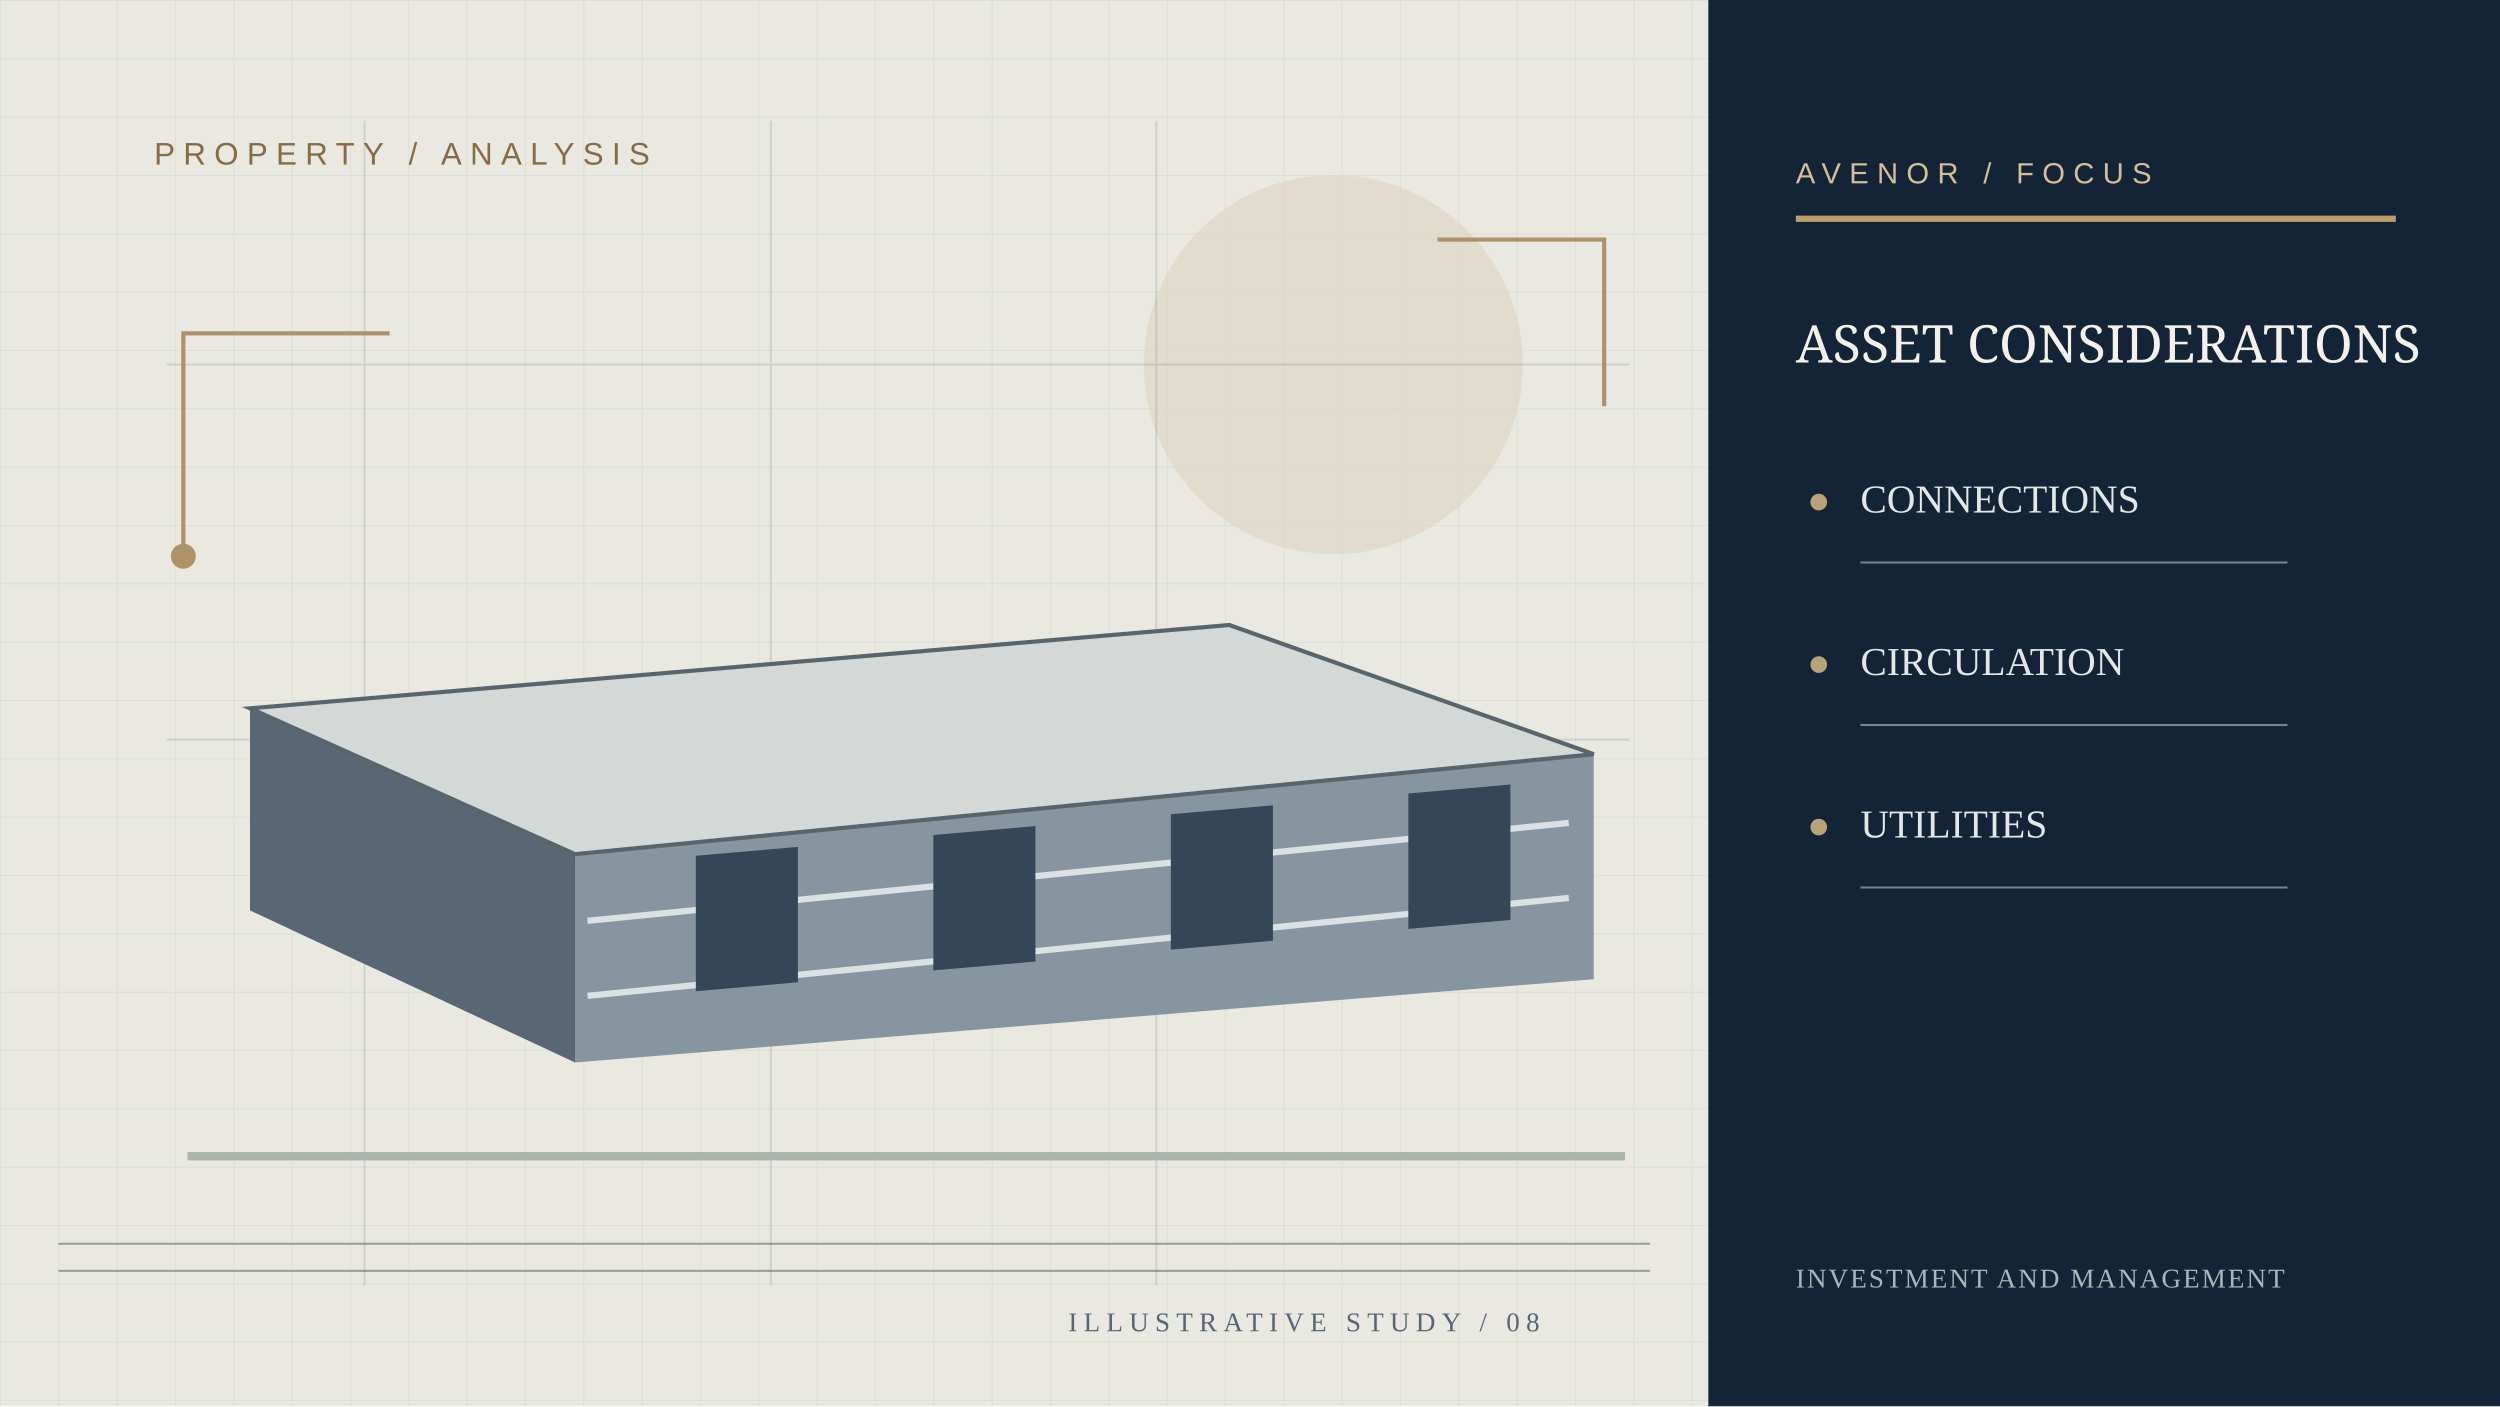
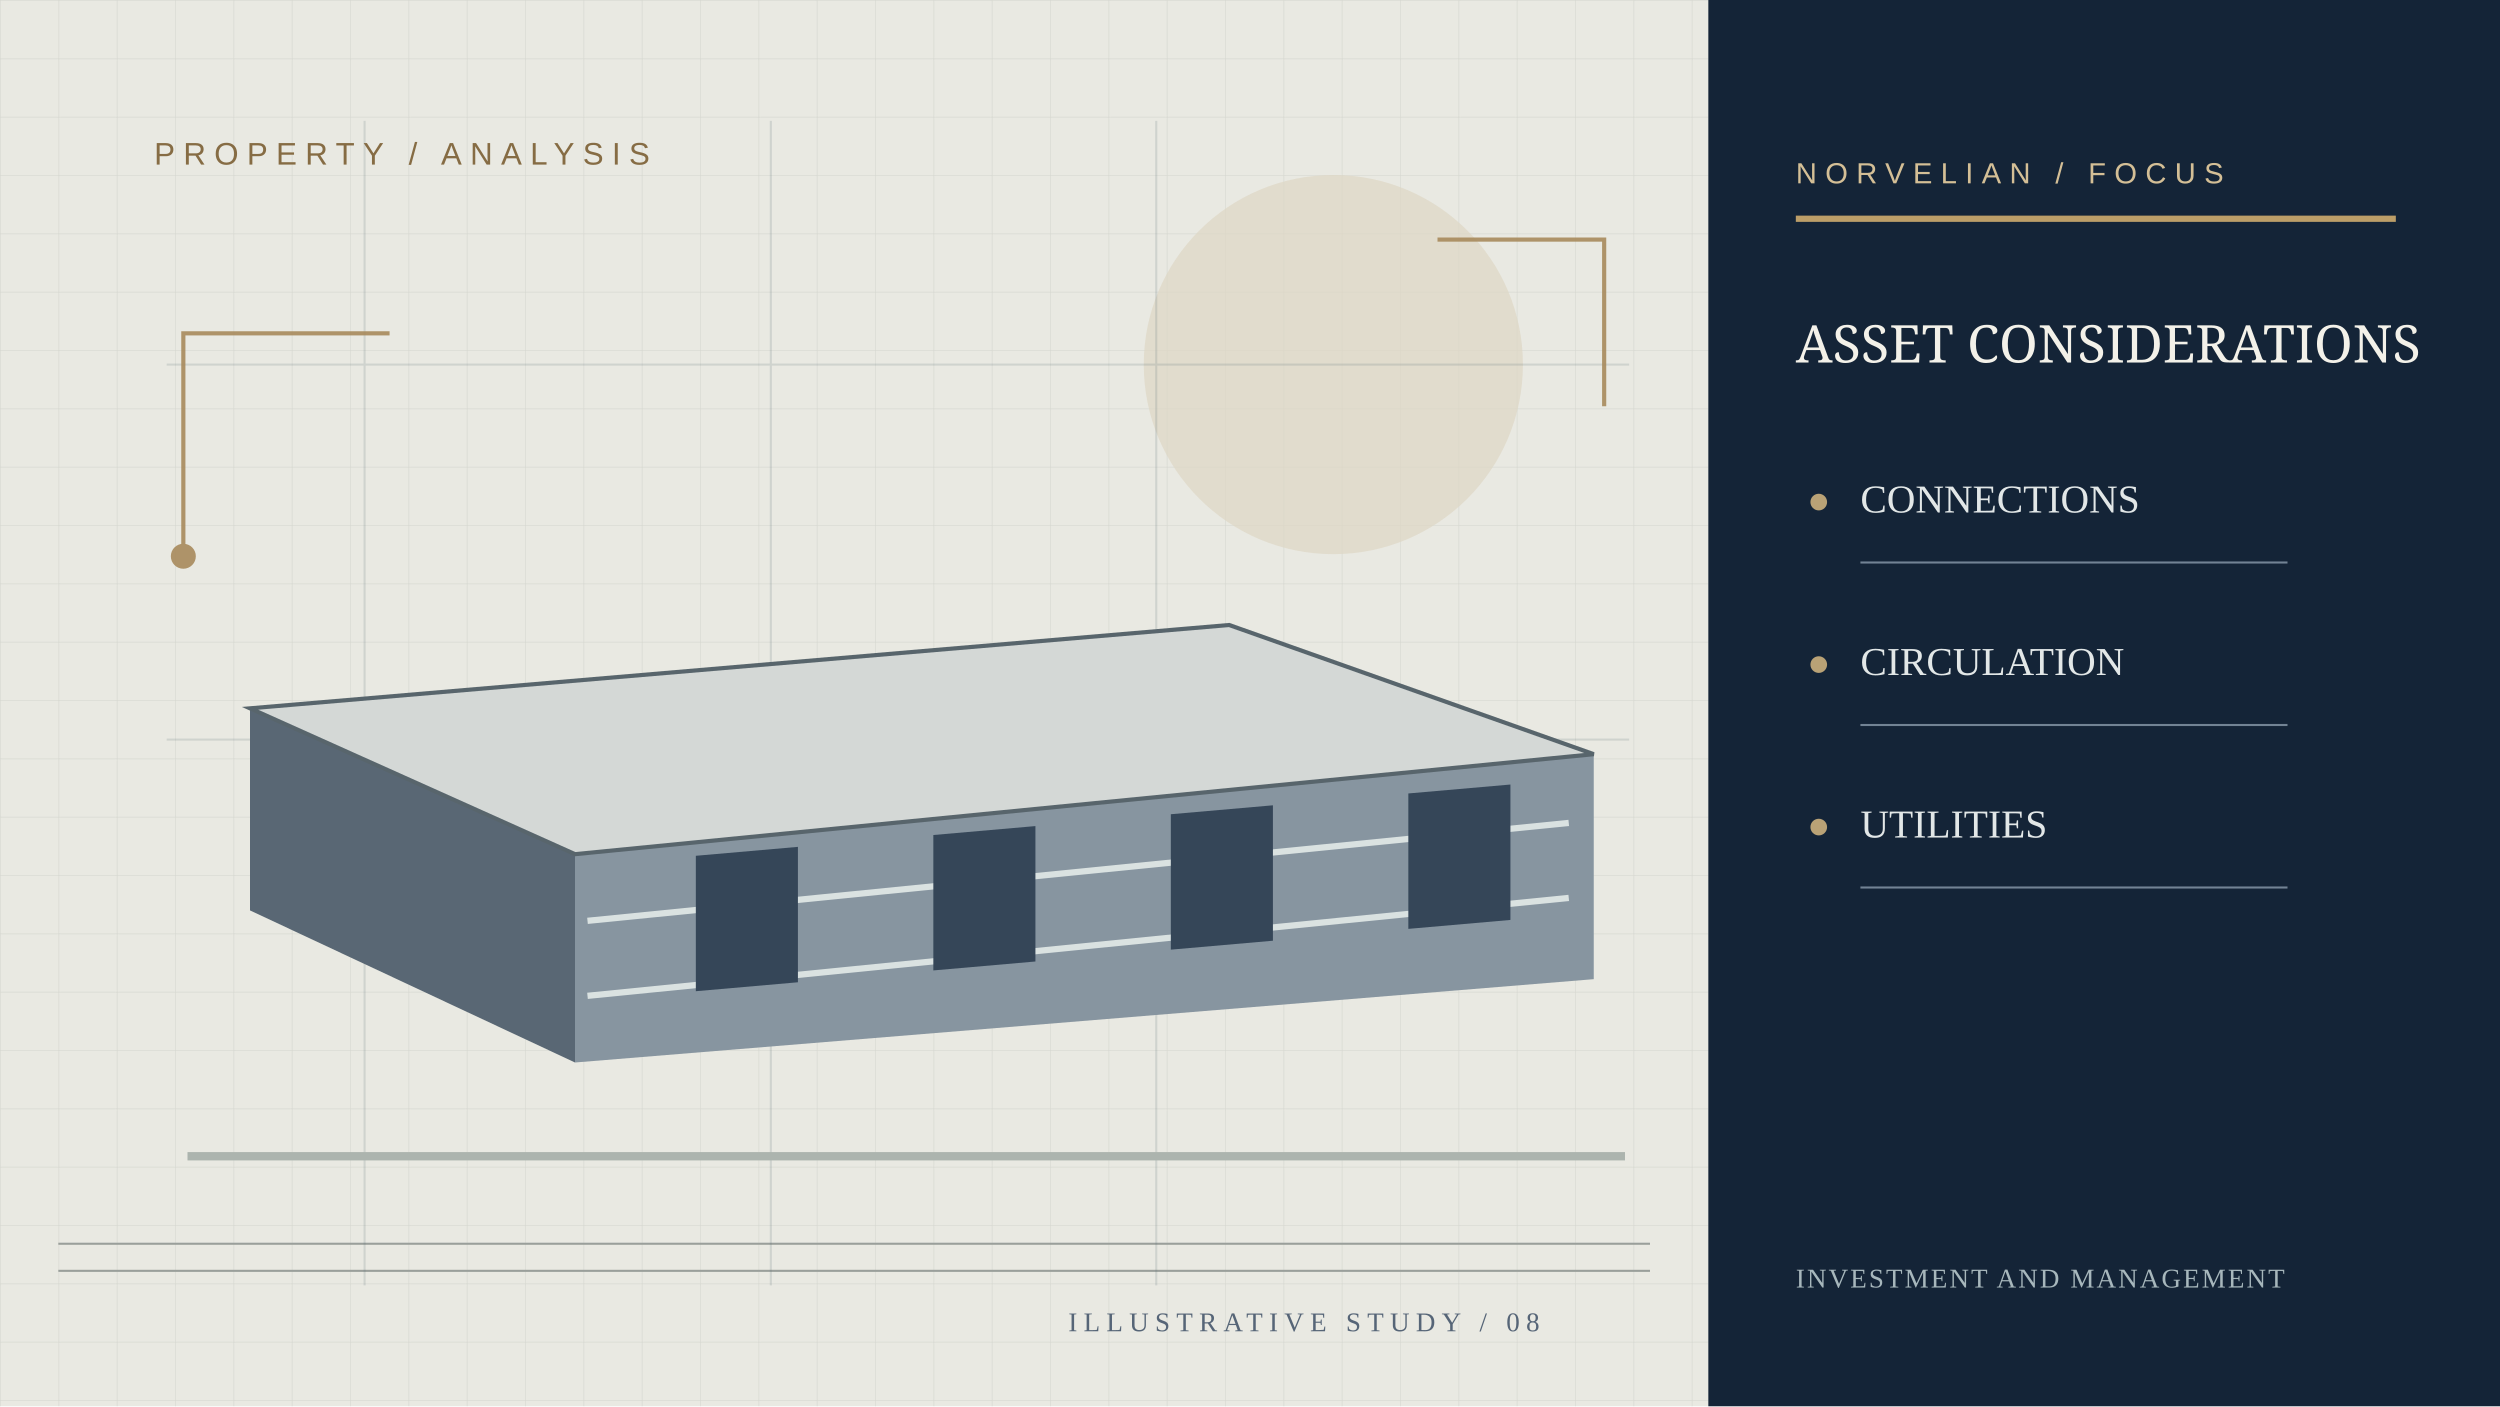
<svg xmlns="http://www.w3.org/2000/svg" viewBox="0 0 1200 675" role="img" aria-labelledby="title">
  <defs>
    <pattern id="paper" width="28" height="28" patternUnits="userSpaceOnUse">
      <path d="M28 0H0V28" fill="none" stroke="#d5d6cf" stroke-width=".55" />
    </pattern>
    <linearGradient id="light" x2="0" y2="1">
      <stop stop-color="#ebe9e2" />
      <stop offset="1" stop-color="#d9ddd8" />
    </linearGradient>
  </defs>
  <rect width="1200" height="675" fill="#e9e9e2" />
  <rect x="0" y="0" width="820" height="675" fill="url(#paper)" />
  <path d="M28 597H792M28 610H792" stroke="#9a9f9b" stroke-width="1" />
  <circle cx="640" cy="175" r="91" fill="#ded7c5" opacity=".72" />
  <g opacity=".18" stroke="#596e74" fill="none">
    <path d="M80 175H782M80 355H782M175 58V617M370 58V617M555 58V617" stroke-width="1" />
  </g>
  <polygon points="120,340 590,300 765,362 276,410" fill="#c7c4bc" />
  <polygon points="120,340 276,410 276,510 120,437" fill="#596774" />
  <polygon points="276,410 765,362 765,470 276,510" fill="#8795a0" />
  <polygon points="120,340 590,300 765,362 276,410" fill="#d4d8d6" stroke="#58656c" stroke-width="2" />
  <path d="M282 442 753 395M282 478 753 431" stroke="#dae2e1" stroke-width="3" />
  <g fill="#354658">
    <rect x="334" y="440" width="49" height="65" transform="skewY(-5)" />
    <rect x="448" y="440" width="49" height="65" transform="skewY(-5)" />
    <rect x="562" y="440" width="49" height="65" transform="skewY(-5)" />
    <rect x="676" y="440" width="49" height="65" transform="skewY(-5)" />
  </g>
  <path d="M90 555H780" stroke="#acb4ae" stroke-width="4" />
  <g fill="none" stroke="#a78a5c" stroke-width="2" opacity=".9">
    <path d="M88 267V160H187" />
    <circle cx="88" cy="267" r="5" fill="#a78a5c" />
    <path d="M690 115H770V195" />
  </g>
  <text x="74" y="79" fill="#866c44" font-size="15" font-family="Arial,sans-serif" letter-spacing="4">PROPERTY / ANALYSIS</text>
  <text x="739" y="639" text-anchor="end" fill="#566577" font-size="13" letter-spacing="3">ILLUSTRATIVE STUDY / 08</text>
  <rect x="820" width="380" height="675" fill="#142437" />
  <path d="M862 105H1150" stroke="#bc9e68" stroke-width="3" />
-   <text x="862" y="88" fill="#d4bf96" font-size="14" font-family="Arial,sans-serif" letter-spacing="4">AVENOR / FOCUS</text>
+   <text x="862" y="88" fill="#d4bf96" font-size="14" font-family="Arial,sans-serif" letter-spacing="4">NORVELIAN / FOCUS</text>
  <text x="862" y="174" fill="#f3f1e9" font-size="25" font-family="Georgia,serif">ASSET CONSIDERATIONS</text>
  <g transform="translate(873,246)">
    <circle cx="0" cy="-5" r="4" fill="#b9a276" />
    <text x="20" y="0" font-size="19" fill="#e2e7e7">CONNECTIONS</text>
    <path d="M20 24H225" stroke="#728394" stroke-width="1" />
  </g>
  <g transform="translate(873,324)">
    <circle cx="0" cy="-5" r="4" fill="#b9a276" />
    <text x="20" y="0" font-size="19" fill="#e2e7e7">CIRCULATION</text>
    <path d="M20 24H225" stroke="#728394" stroke-width="1" />
  </g>
  <g transform="translate(873,402)">
    <circle cx="0" cy="-5" r="4" fill="#b9a276" />
    <text x="20" y="0" font-size="19" fill="#e2e7e7">UTILITIES</text>
    <path d="M20 24H225" stroke="#728394" stroke-width="1" />
  </g>
  <text x="862" y="618" fill="#a7b7bc" font-size="13" letter-spacing="1">INVESTMENT AND MANAGEMENT</text>
</svg>
